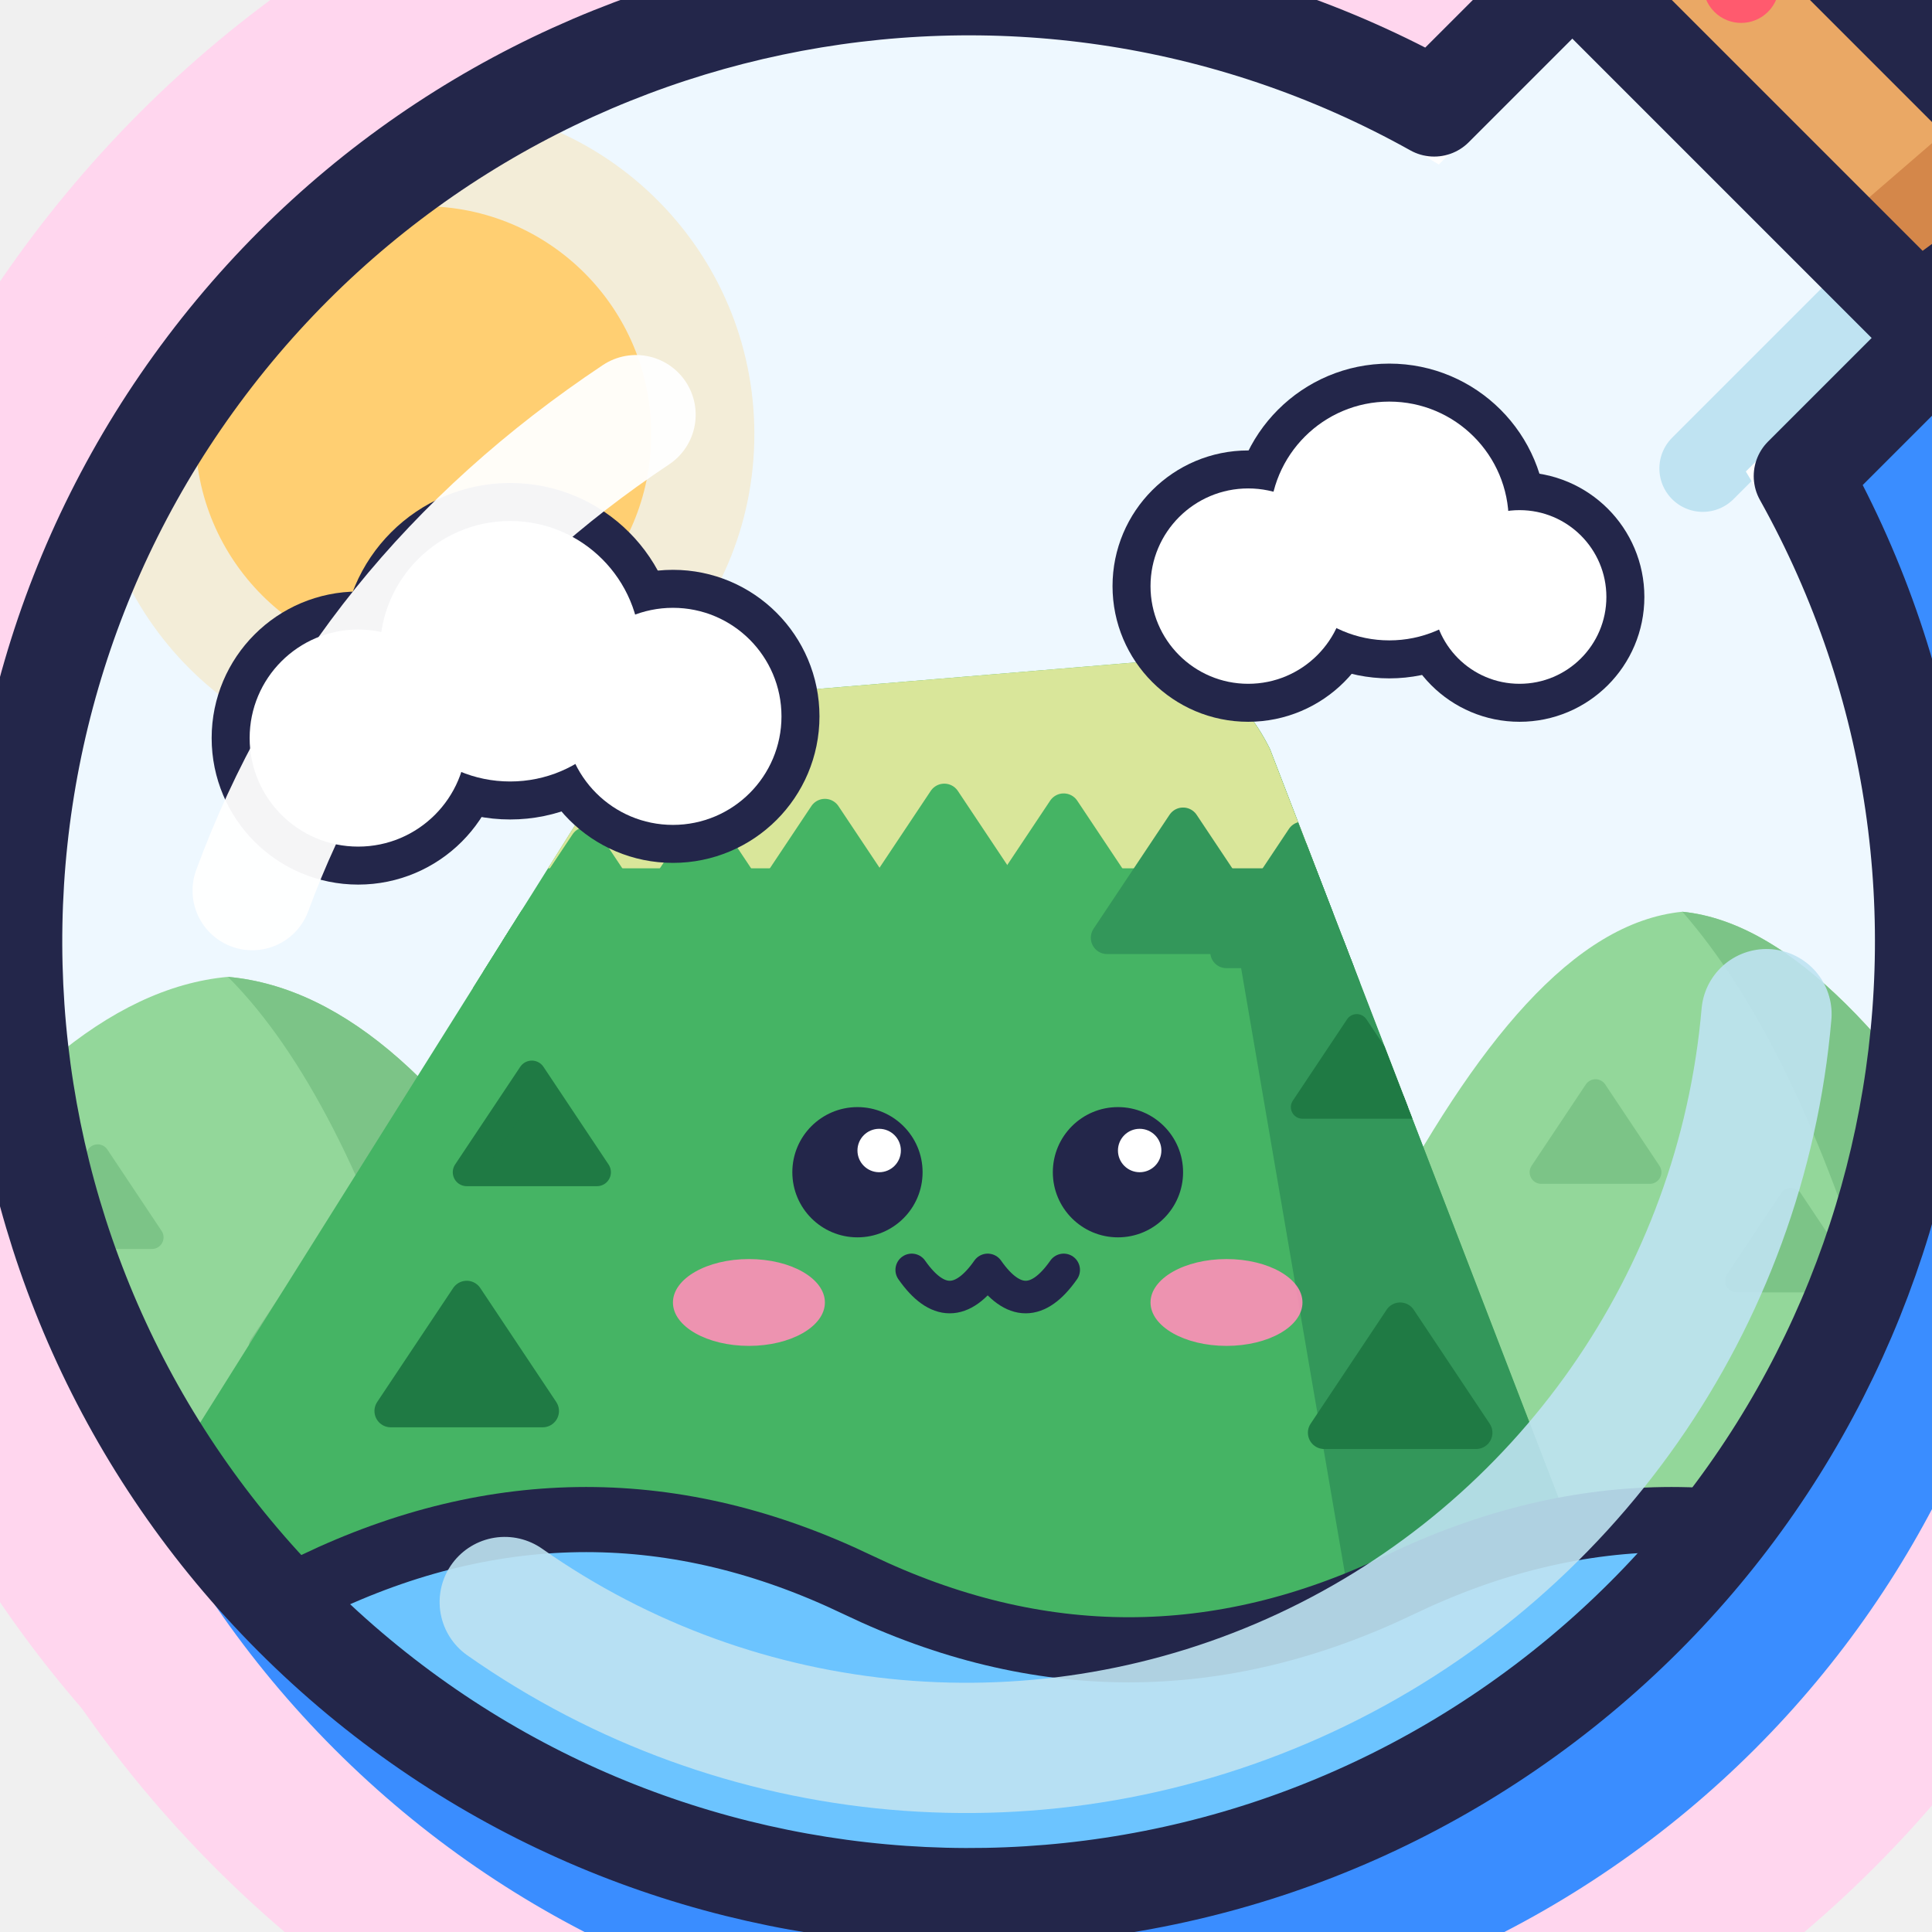
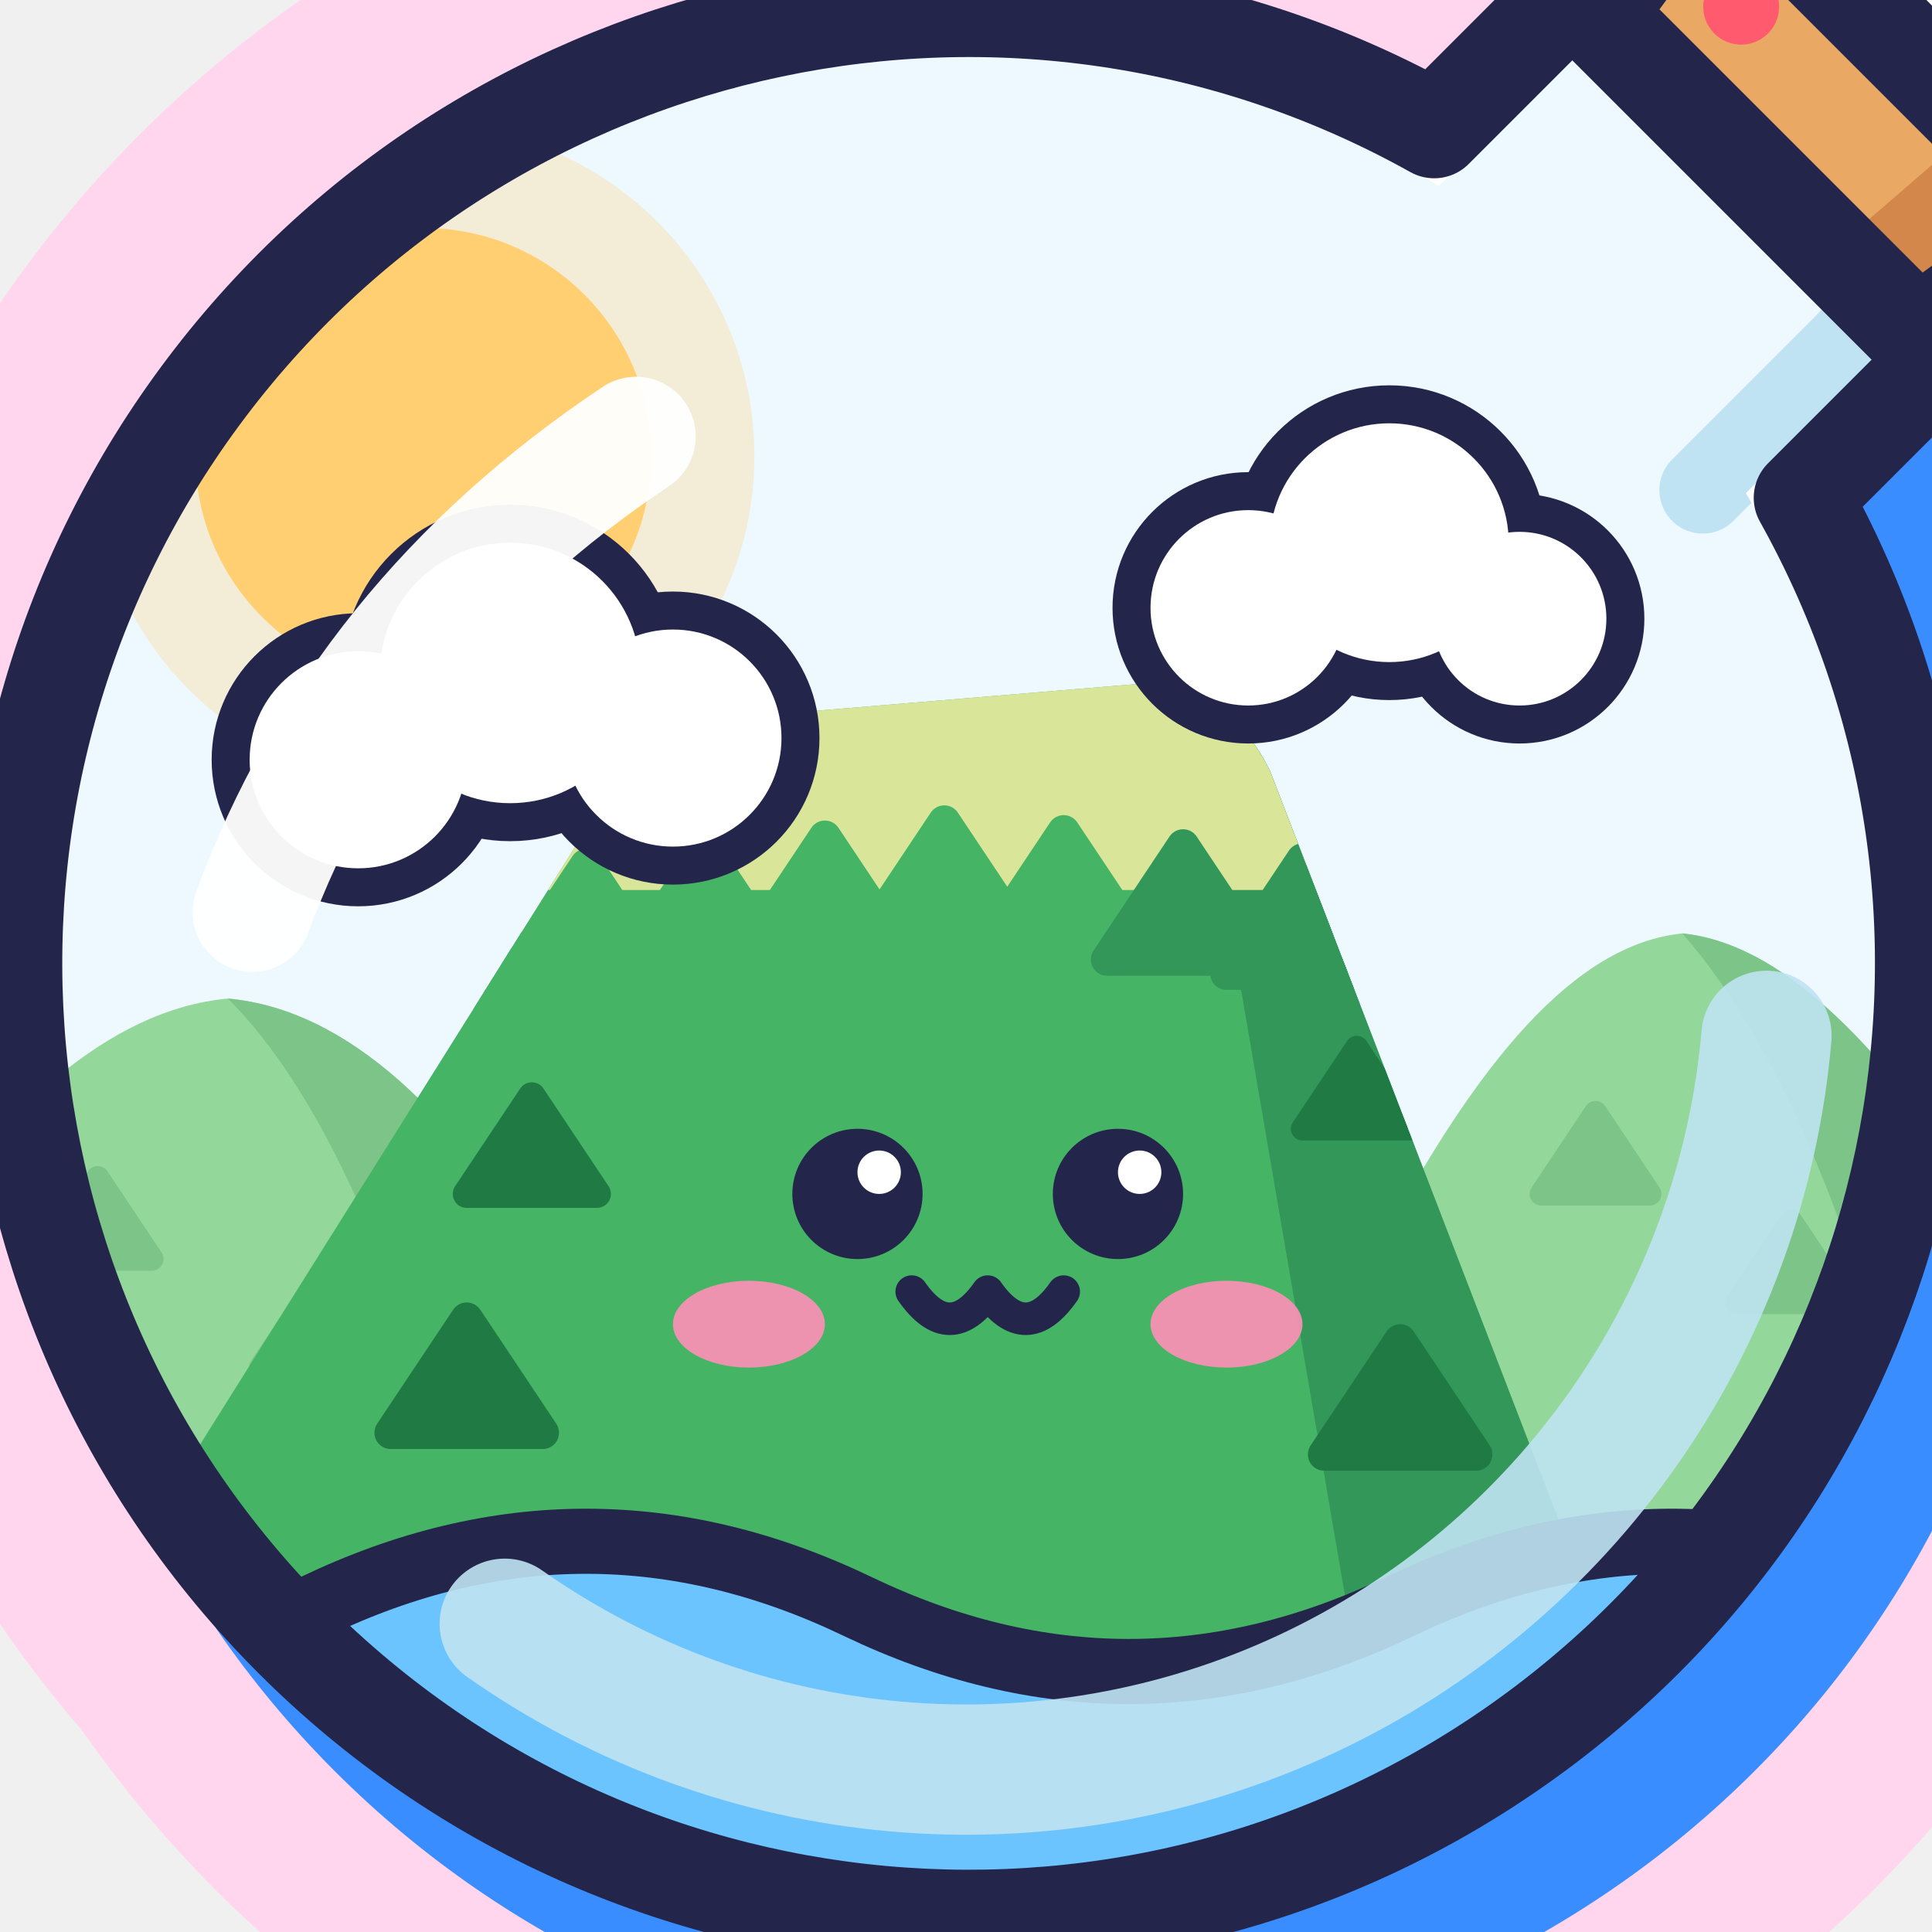
- <svg xmlns="http://www.w3.org/2000/svg" viewBox="31 122 178 178" width="256" height="256">
+ <svg xmlns="http://www.w3.org/2000/svg" viewBox="31 120 178 178" width="256" height="256">
  <defs>
    <path id="glass" d="M96,88 V124 A88 88 0 1 0 144 124 V88 Z" />
    <path id="cork" d="M86,22 Q86,13 95,13 L145,13 Q154,13 154,22 L141,106 L99,106 Z" />
    <rect id="collar" x="70" y="60" width="100" height="28" rx="14" />
    <g id="silhouette">
      <use href="#glass" />
      <use href="#cork" />
      <use href="#collar" />
    </g>
    <clipPath id="inside-glass">
      <circle cx="120" cy="209" r="84" />
      <rect x="100" y="84" width="40" height="60" />
    </clipPath>
    <path id="aigoual" d="M20,300 L84,198 Q90,187 100,186 L136,183 Q144,183 148,191 L190,300 Z" />
    <clipPath id="on-aigoual">
      <use href="#aigoual" />
    </clipPath>
    <path id="pine" d="M0,-10.5 L7,0 L-7,0 Z" fill="currentColor" stroke="currentColor" stroke-width="3" stroke-linejoin="round" />
    <g id="cloud-west">
      <circle cx="64" cy="190" r="10" />
      <circle cx="78" cy="182" r="12" />
      <circle cx="93" cy="188" r="10" />
    </g>
    <g id="cloud-east">
      <circle cx="146" cy="176" r="9" />
      <circle cx="159" cy="170" r="11" />
      <circle cx="171" cy="177" r="8" />
    </g>
    <path id="wave" d="M-40,268 Q-15,256 10,268 T60,268 T110,268 T160,268 T210,268 T260,268" />
    <path id="petal" d="M0,0 C-10,-6 -11,-18 -5,-22 L0,-18 L5,-22 C11,-18 10,-6 0,0 Z" />
    <path id="sparkle" d="M0,-1 Q0,0 1,0 Q0,0 0,1 Q0,0 -1,0 Q0,0 0,-1 Z" />
  </defs>
  <g fill="#ffd6ee" stroke="#ffd6ee" stroke-width="40" stroke-linejoin="round">
    <use href="#silhouette" transform="rotate(45 120 209)" />
    <use href="#silhouette" transform="translate(7,9) rotate(45 120 209)" />
  </g>
  <use href="#silhouette" transform="translate(7,9) rotate(45 120 209)" fill="#3a8dff" stroke="#3a8dff" stroke-width="9" stroke-linejoin="round" />
  <g transform="rotate(45 120 209)">
    <use href="#glass" fill="#ffffff" />
    <g clip-path="url(#inside-glass)">
      <g transform="rotate(-45 120 209)">
        <rect x="-200" y="-200" width="640" height="640" fill="#eef8ff" />
        <circle cx="70" cy="162" r="30.5" fill="#ffcf72" opacity="0.28" />
        <circle cx="70" cy="162" r="21" fill="#ffcf72" />
        <g>
          <path d="M-10,300 C10,250 30,214 52,212 C74,214 92,250 108,300 Z" fill="#93d79a" />
          <path d="M52,212 C74,214 92,250 108,300 H80 C76,260 66,226 52,212 Z" fill="#7cc487" />
          <use href="#pine" color="#7cc487" transform="translate(40,236) scale(0.714)" />
          <use href="#pine" color="#7cc487" transform="translate(60,246) scale(0.714)" />
          <path d="M130,300 C150,250 166,208 186,206 C206,208 226,250 250,300 Z" fill="#93d79a" />
          <path d="M186,206 C206,208 226,250 250,300 H214 C210,256 200,222 186,206 Z" fill="#7cc487" />
          <use href="#pine" color="#7cc487" transform="translate(178,230) scale(0.714)" />
          <use href="#pine" color="#7cc487" transform="translate(196,240) scale(0.714)" />
        </g>
        <use href="#aigoual" fill="#45b464" />
        <g clip-path="url(#on-aigoual)">
          <path d="M140,180 L164,320 H260 V100 Z" fill="#33975a" />
          <rect x="0" y="150" width="240" height="52" fill="#d9e69a" />
          <use href="#pine" color="#45b464" transform="translate(74,211.5)" />
          <use href="#pine" color="#45b464" transform="translate(85,210.2)" />
          <use href="#pine" color="#45b464" transform="translate(96,208.9)" />
          <use href="#pine" color="#45b464" transform="translate(107,207.6)" />
          <use href="#pine" color="#45b464" transform="translate(118,206.2)" />
          <use href="#pine" color="#45b464" transform="translate(129,207.1)" />
          <use href="#pine" color="#33975a" transform="translate(140,208.4)" />
          <use href="#pine" color="#33975a" transform="translate(151,209.7)" />
          <use href="#pine" color="#33975a" transform="translate(162,211)" />
          <use href="#pine" color="#1f7a44" transform="translate(74,252)" />
          <use href="#pine" color="#1f7a44" transform="translate(80,230) scale(0.857)" />
          <use href="#pine" color="#1f7a44" transform="translate(156,224) scale(0.714)" />
          <use href="#pine" color="#1f7a44" transform="translate(160,254)" />
        </g>
        <g fill="#23264a" stroke="#23264a" stroke-width="7">
          <use href="#cloud-west" />
          <use href="#cloud-east" />
        </g>
        <g fill="#ffffff">
          <use href="#cloud-west" />
          <use href="#cloud-east" />
        </g>
        <g>
          <circle cx="110" cy="230" r="6" fill="#23264a" />
          <circle cx="134" cy="230" r="6" fill="#23264a" />
          <circle cx="112" cy="228" r="2" fill="#ffffff" />
          <circle cx="136" cy="228" r="2" fill="#ffffff" />
          <ellipse cx="100" cy="242" rx="7" ry="4" fill="#ff8fb8" opacity="0.9" />
          <ellipse cx="144" cy="242" rx="7" ry="4" fill="#ff8fb8" opacity="0.9" />
          <path d="M115,239 Q118.5,244 122,239 Q125.5,244 129,239" fill="none" stroke="#23264a" stroke-width="3" stroke-linecap="round" stroke-linejoin="round" />
        </g>
        <path d="M-40,268 Q-15,256 10,268 T60,268 T110,268 T160,268 T210,268 T260,268 V420 H-40 Z" fill="#6cc4ff" />
        <use href="#wave" fill="none" stroke="#23264a" stroke-width="6" stroke-linecap="round" />
      </g>
      <path d="M176.7,161.4 A74 74 0 0 1 132.8 281.9" fill="none" stroke="#bfe3f2" stroke-width="12" stroke-linecap="round" opacity="0.9" />
      <path d="M137,96 V130" stroke="#bfe3f2" stroke-width="8" stroke-linecap="round" />
      <path d="M64,196 Q58,226 70,252" fill="none" stroke="#ffffff" stroke-width="11" stroke-linecap="round" opacity="0.95" />
    </g>
    <use href="#glass" fill="none" stroke="#23264a" stroke-width="9" stroke-linejoin="round" />
    <use href="#cork" fill="#eaa865" />
    <path d="M140,15 Q150,15 151,22 L139,104 L130,104 L136,22 Z" fill="#d4874a" />
    <g fill="#ff5a6e">
      <circle cx="104" cy="32" r="3.5" />
      <circle cx="126" cy="26" r="3.5" />
      <circle cx="114" cy="48" r="3.5" />
      <circle cx="134" cy="44" r="3.5" />
      <circle cx="108" cy="96" r="3.5" />
    </g>
    <use href="#cork" fill="none" stroke="#23264a" stroke-width="9" stroke-linejoin="round" />
    <g transform="translate(150,20) scale(1.15)">
      <g fill="#ffc6e0" stroke="#e0569a" stroke-width="2.5" stroke-linejoin="round">
        <use href="#petal" />
        <use href="#petal" transform="rotate(72)" />
        <use href="#petal" transform="rotate(144)" />
        <use href="#petal" transform="rotate(216)" />
        <use href="#petal" transform="rotate(288)" />
      </g>
      <circle r="4" fill="#ff7bb5" />
      <g fill="#e0569a">
        <circle cx="0" cy="-7" r="1.6" />
        <circle cx="6.66" cy="-2.16" r="1.6" />
        <circle cx="4.11" cy="5.66" r="1.6" />
        <circle cx="-4.11" cy="5.66" r="1.6" />
        <circle cx="-6.66" cy="-2.16" r="1.6" />
      </g>
    </g>
    <use href="#collar" fill="#ffffff" stroke="#23264a" stroke-width="9" />
    <path d="M160,67 Q164,74 160,81" fill="none" stroke="#bfe3f2" stroke-width="5" stroke-linecap="round" />
  </g>
</svg>
